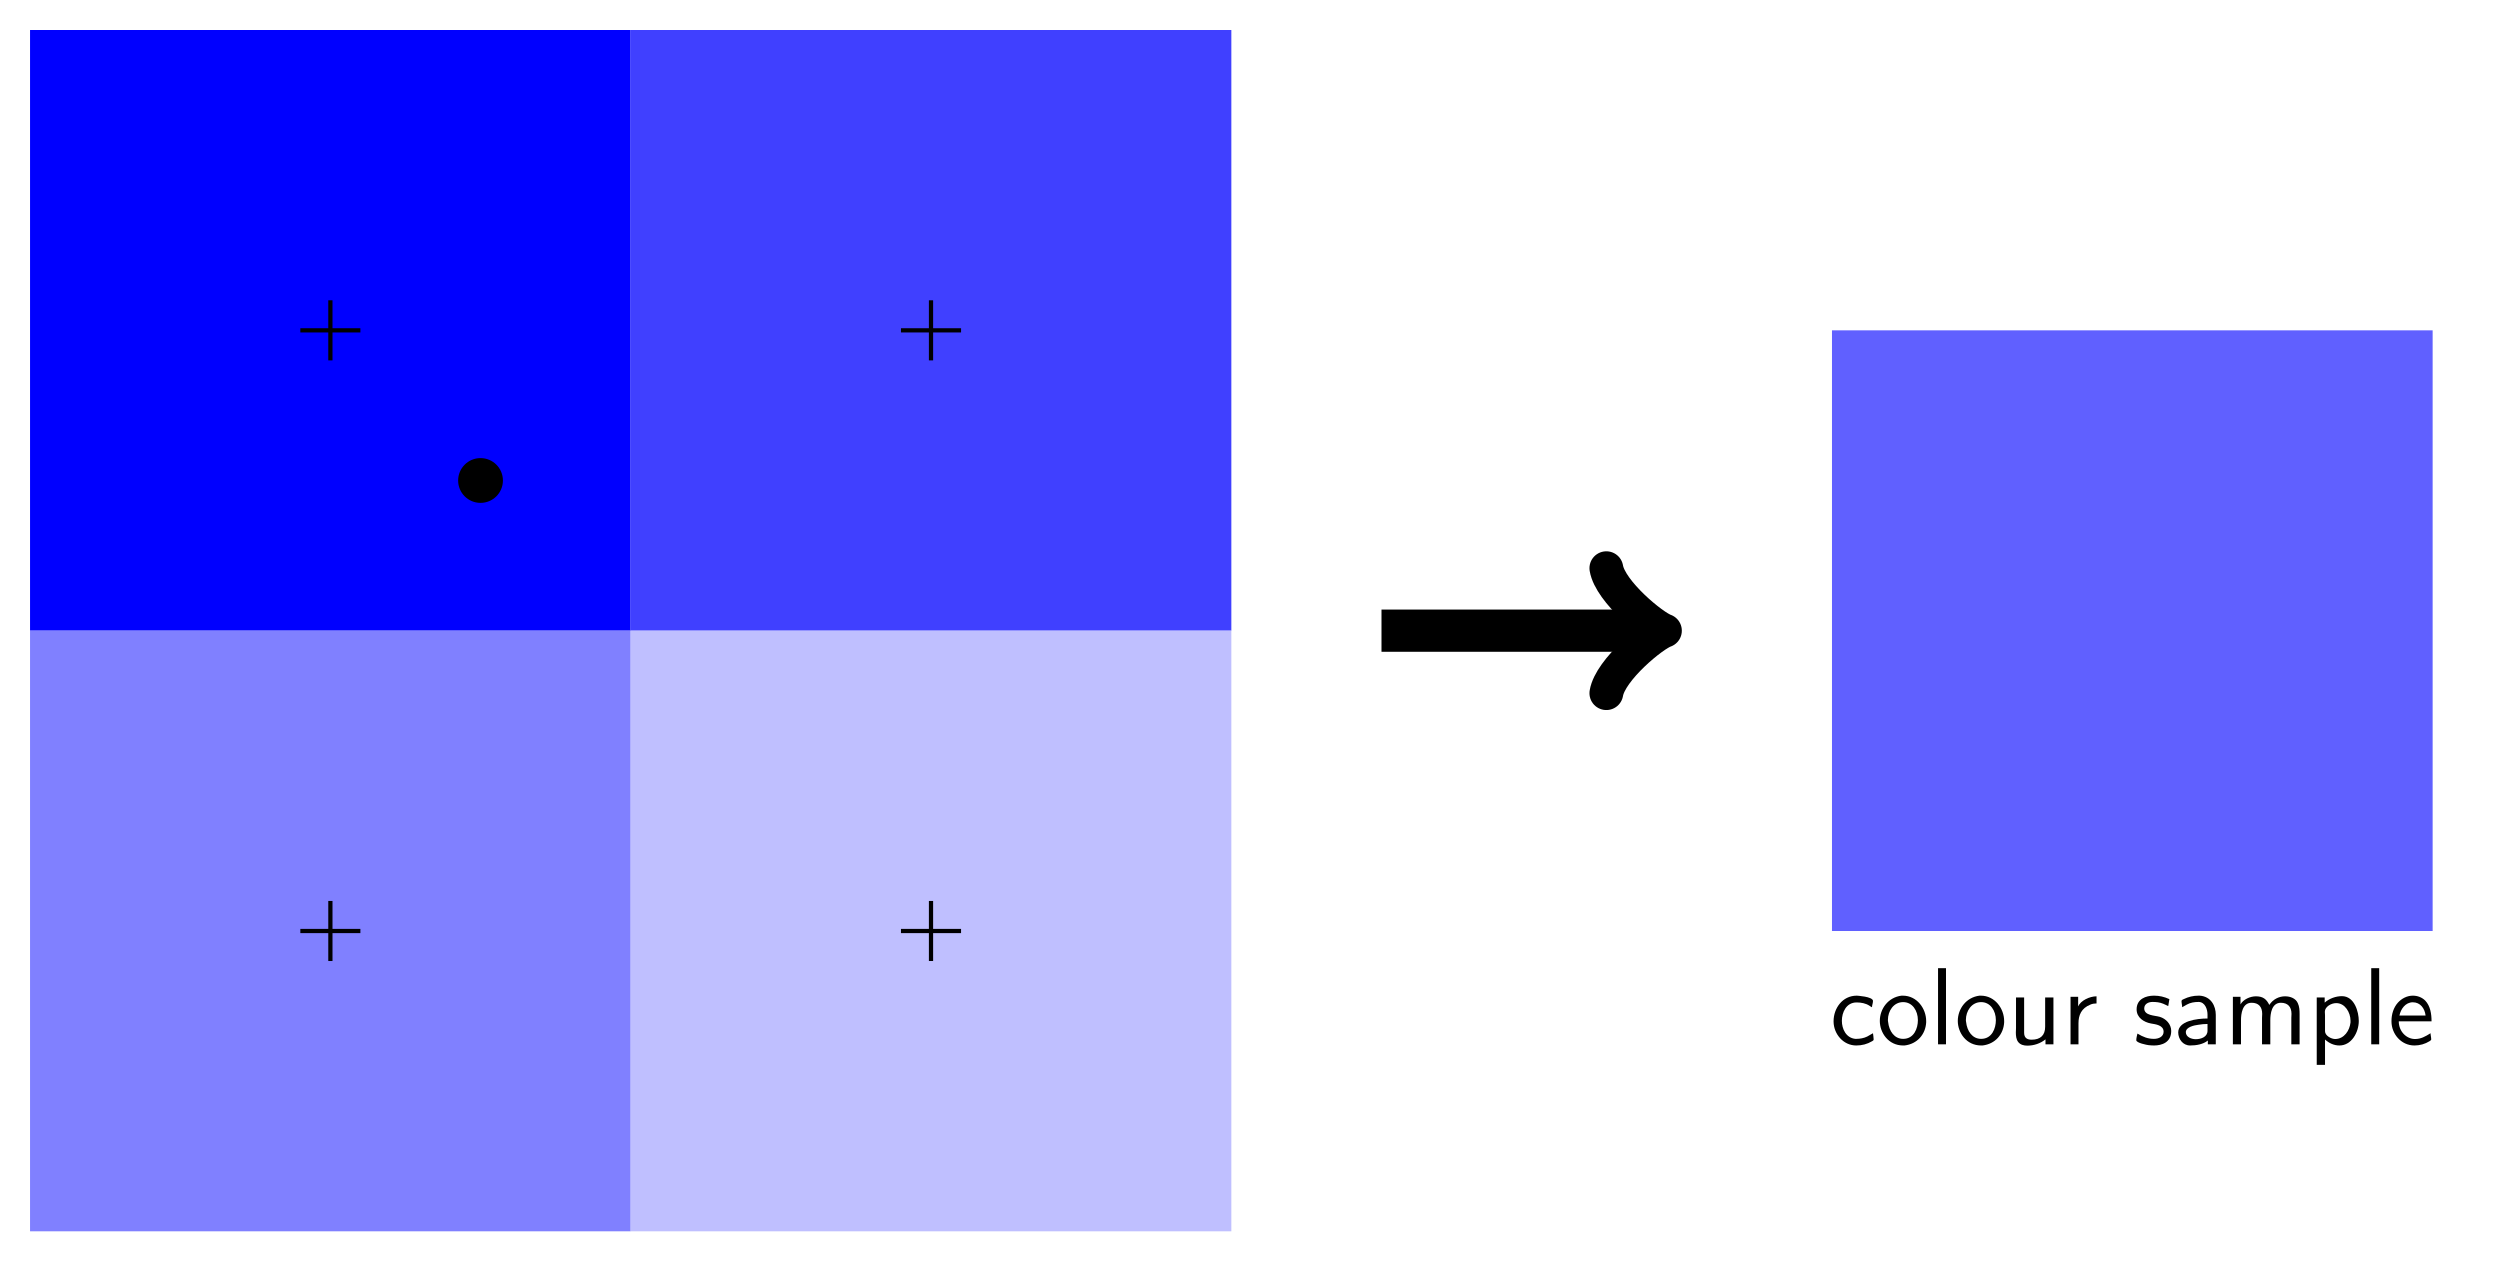
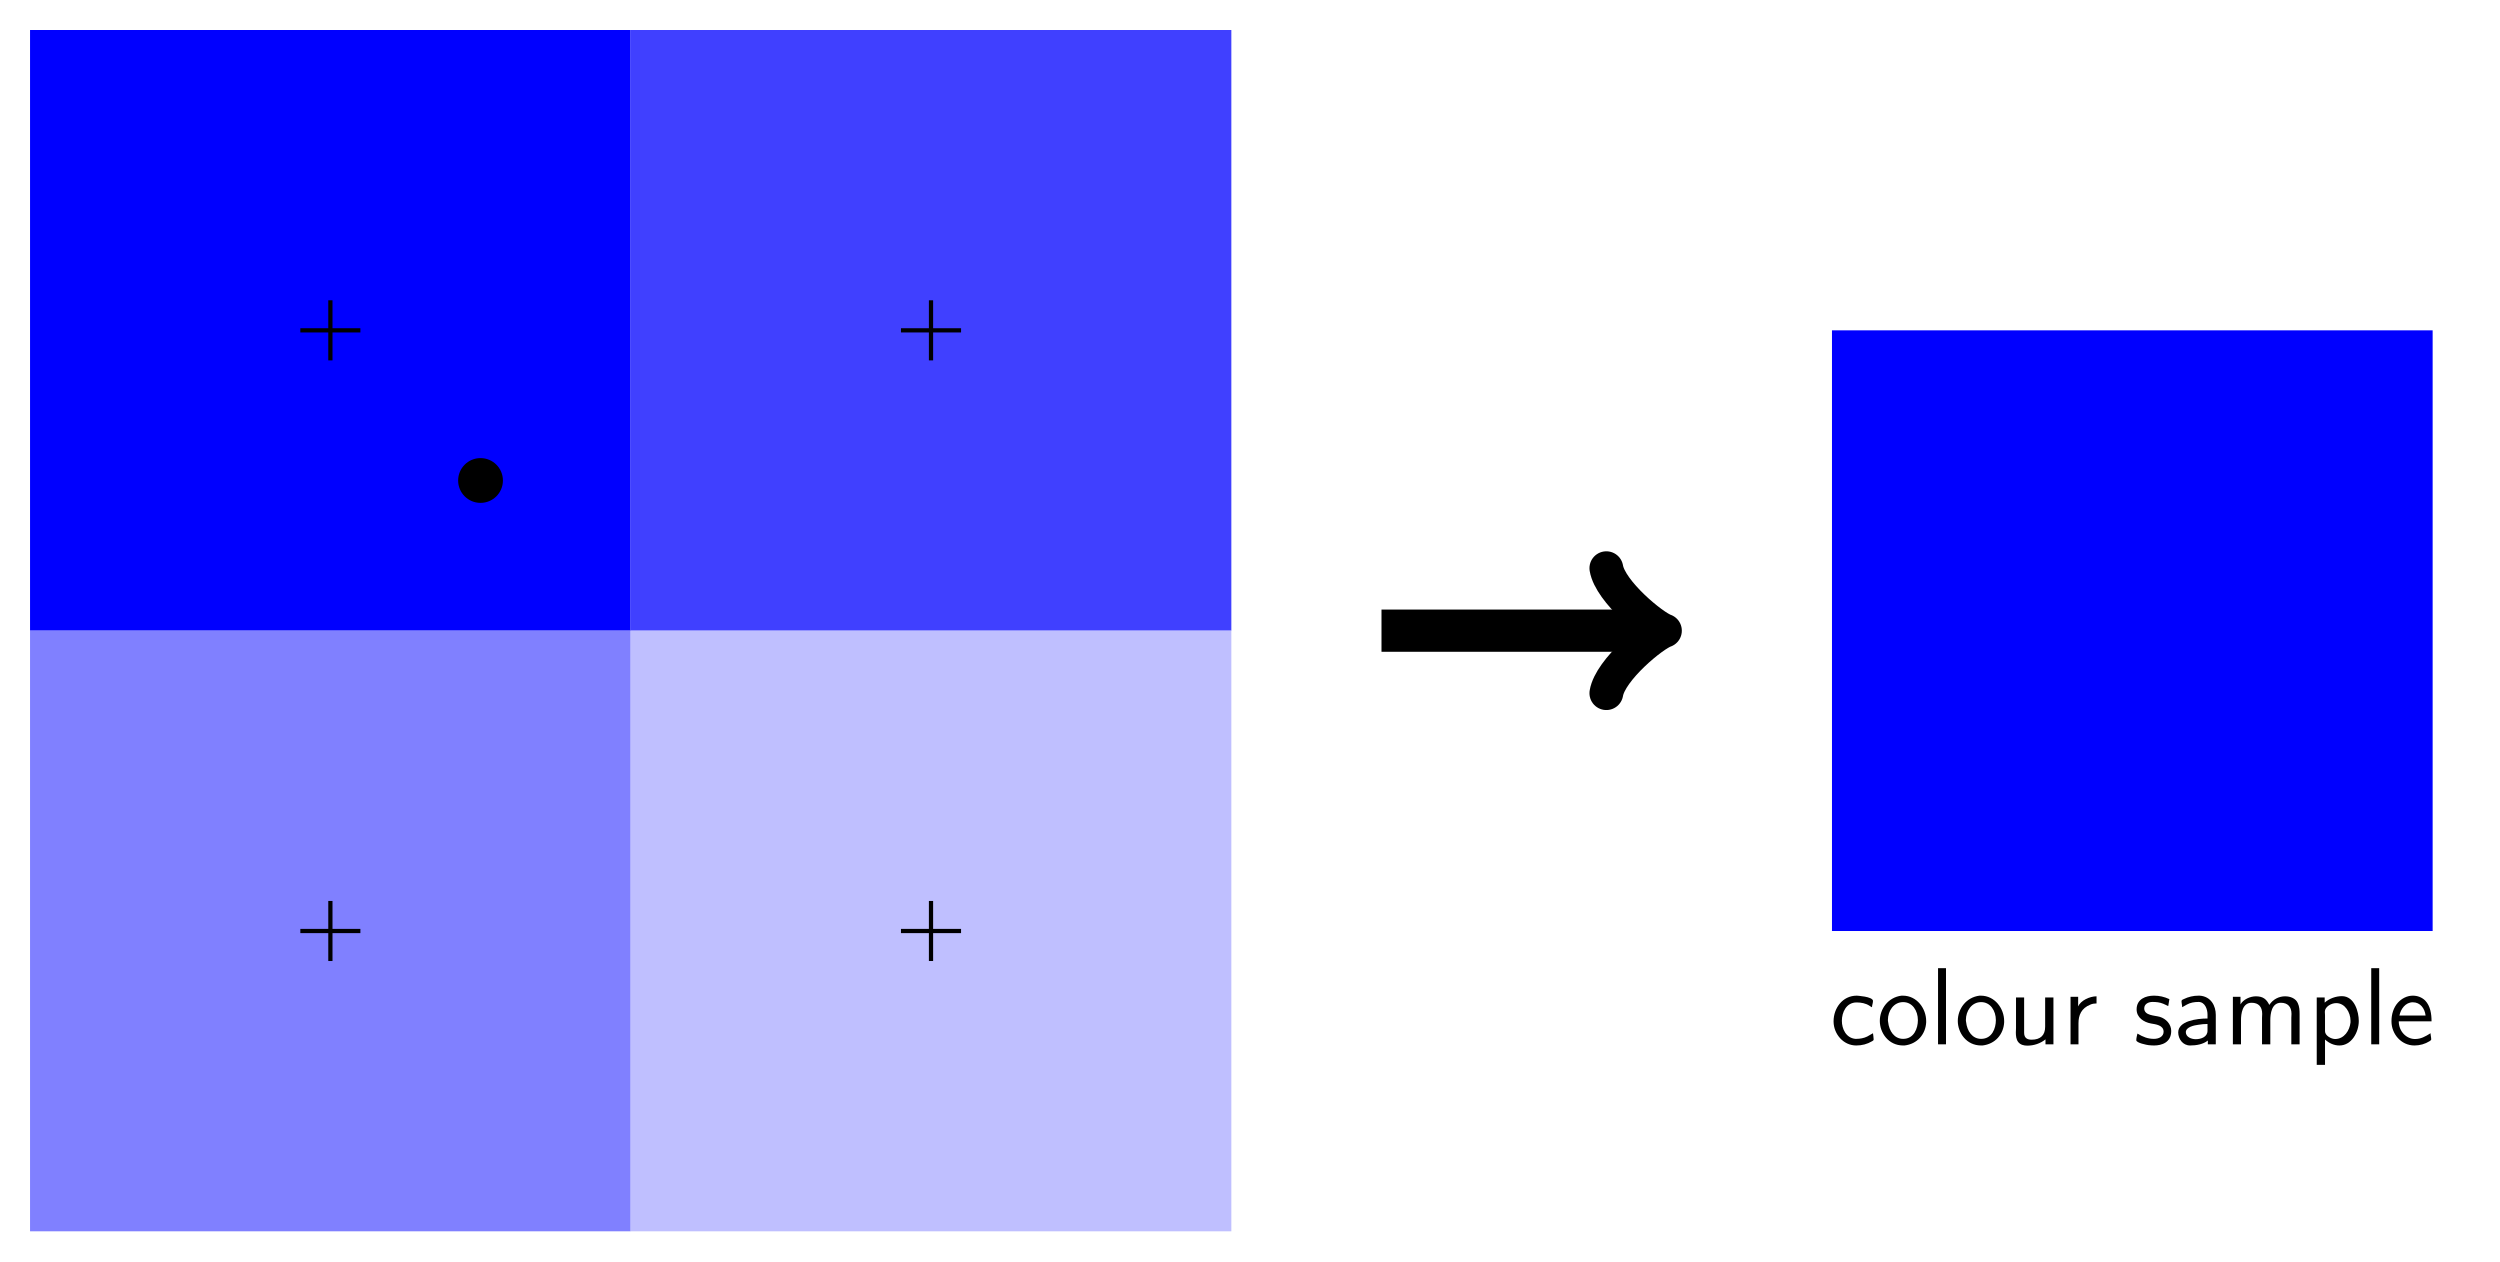
<svg xmlns="http://www.w3.org/2000/svg" xmlns:xlink="http://www.w3.org/1999/xlink" width="235.967pt" height="119.055pt" viewBox="0 0 235.967 119.055" version="1.1">
  <defs>
    <g>
      <symbol overflow="visible" id="glyph0-0">
        <path style="stroke:none;" d="" />
      </symbol>
      <symbol overflow="visible" id="glyph0-1">
        <path style="stroke:none;" d="M 4.078 -1.062 C 3.891 -0.969 3.719 -0.844 3.531 -0.75 C 3.219 -0.594 2.844 -0.531 2.5 -0.531 L 2.406 -0.531 C 1.531 -0.625 1.141 -1.469 1.141 -2.234 C 1.141 -3.047 1.562 -3.969 2.531 -3.969 C 2.953 -3.969 3.391 -3.891 3.75 -3.656 C 3.828 -3.609 3.891 -3.547 3.984 -3.516 C 3.984 -3.703 4.078 -3.906 4.078 -4.109 C 4.078 -4.531 2.531 -4.609 2.547 -4.609 C 1.188 -4.609 0.359 -3.406 0.359 -2.203 L 0.359 -2.141 C 0.375 -1 1.266 0.094 2.5 0.094 C 3.031 0.094 3.531 -0.031 4 -0.312 C 4.062 -0.359 4.141 -0.375 4.141 -0.484 C 4.141 -0.672 4.094 -0.875 4.078 -1.062 Z M 4.078 -1.062 " />
      </symbol>
      <symbol overflow="visible" id="glyph0-2">
        <path style="stroke:none;" d="M 2.344 -4.609 C 1.094 -4.453 0.297 -3.375 0.297 -2.219 C 0.297 -1.109 1.109 0.094 2.5 0.094 L 2.625 0.094 C 3.844 -0.047 4.609 -0.969 4.672 -2.078 L 4.672 -2.219 C 4.672 -3.375 3.812 -4.609 2.469 -4.609 Z M 1.078 -2.141 C 1.062 -2.203 1.062 -2.266 1.062 -2.328 C 1.062 -3.156 1.594 -4 2.5 -4 C 3.375 -4 3.891 -3.188 3.891 -2.297 C 3.891 -1.531 3.531 -0.531 2.5 -0.531 C 1.672 -0.531 1.172 -1.25 1.078 -2.141 Z M 1.078 -2.141 " />
      </symbol>
      <symbol overflow="visible" id="glyph0-3">
        <path style="stroke:none;" d="M 0.812 -7.203 L 0.812 -0.016 L 1.562 -0.016 L 1.562 -7.203 Z M 0.812 -7.203 " />
      </symbol>
      <symbol overflow="visible" id="glyph0-4">
        <path style="stroke:none;" d="M 0.812 -4.438 L 0.812 -1.547 C 0.812 -1.422 0.797 -1.281 0.797 -1.141 C 0.797 -0.812 0.828 -0.469 1.031 -0.219 C 1.234 0.031 1.562 0.109 1.875 0.109 C 2.5 0.109 3.109 -0.094 3.594 -0.484 L 3.594 -0.016 L 4.344 -0.016 L 4.344 -4.438 L 3.562 -4.438 L 3.562 -1.672 C 3.562 -0.891 3.141 -0.453 2.281 -0.453 C 1.859 -0.453 1.578 -0.625 1.578 -1.109 L 1.578 -4.438 Z M 0.812 -4.438 " />
      </symbol>
      <symbol overflow="visible" id="glyph0-5">
        <path style="stroke:none;" d="M 1.531 -3.594 L 1.531 -4.5 L 0.812 -4.5 L 0.812 -0.016 L 1.562 -0.016 L 1.562 -2 C 1.562 -2.766 1.828 -3.422 2.688 -3.766 C 2.859 -3.844 3.062 -3.875 3.266 -3.875 L 3.266 -4.547 C 2.609 -4.547 1.766 -4.141 1.531 -3.594 Z M 1.531 -3.594 " />
      </symbol>
      <symbol overflow="visible" id="glyph0-6">
        <path style="stroke:none;" d="M 0.406 -1.031 C 0.359 -0.828 0.297 -0.594 0.297 -0.406 C 0.297 -0.141 1.328 0.047 1.453 0.062 C 1.609 0.078 1.781 0.094 1.969 0.094 C 2.703 0.094 3.594 -0.188 3.594 -1.281 C 3.594 -1.922 3.094 -2.438 2.516 -2.609 C 2.031 -2.75 1.047 -2.719 1.047 -3.406 C 1.047 -3.812 1.422 -4.016 1.828 -4.016 C 2.172 -4.016 2.516 -3.984 2.844 -3.844 C 3.016 -3.781 3.156 -3.688 3.312 -3.625 L 3.422 -4.281 C 2.938 -4.5 2.484 -4.609 1.969 -4.609 C 1.203 -4.609 0.328 -4.297 0.328 -3.312 C 0.328 -2.531 1.016 -2.109 1.672 -1.984 C 2.125 -1.906 2.875 -1.828 2.875 -1.203 C 2.875 -0.734 2.406 -0.531 1.969 -0.531 C 1.391 -0.531 0.953 -0.703 0.406 -1.031 Z M 0.406 -1.031 " />
      </symbol>
      <symbol overflow="visible" id="glyph0-7">
        <path style="stroke:none;" d="M 0.812 -3.516 C 0.969 -3.594 1.094 -3.688 1.25 -3.766 C 1.578 -3.953 1.969 -4.016 2.359 -4.016 C 2.953 -4.016 3.203 -3.344 3.203 -2.828 C 3.203 -2.703 3.203 -2.578 3.203 -2.453 C 2.188 -2.453 0.438 -2.219 0.438 -1.141 C 0.438 -0.516 0.875 0.094 1.562 0.094 C 2.141 0.094 2.797 -0.016 3.234 -0.375 L 3.234 -0.016 L 3.984 -0.016 L 3.984 -2.797 C 3.984 -3.625 3.547 -4.531 2.469 -4.609 L 2.359 -4.609 C 1.859 -4.609 1.406 -4.5 0.953 -4.281 C 0.875 -4.25 0.75 -4.203 0.75 -4.094 C 0.75 -3.891 0.812 -3.703 0.812 -3.516 Z M 3.203 -1.938 L 3.203 -1.297 C 3.203 -0.719 2.609 -0.5 2.094 -0.5 C 1.672 -0.5 1.156 -0.703 1.156 -1.172 C 1.172 -1.656 1.953 -1.812 2.328 -1.859 C 2.609 -1.906 2.906 -1.938 3.203 -1.938 Z M 3.203 -1.938 " />
      </symbol>
      <symbol overflow="visible" id="glyph0-8">
        <path style="stroke:none;" d="M 1.531 -3.781 L 1.531 -4.5 L 0.812 -4.5 L 0.812 -0.016 L 1.578 -0.016 L 1.578 -2.281 C 1.578 -2.906 1.703 -3.938 2.578 -3.938 C 3.234 -3.938 3.578 -3.562 3.578 -2.891 C 3.578 -2.766 3.562 -2.641 3.562 -2.516 L 3.562 -0.016 L 4.344 -0.016 L 4.344 -2.281 C 4.344 -2.906 4.469 -3.938 5.344 -3.938 C 5.984 -3.938 6.344 -3.562 6.344 -2.891 C 6.344 -2.766 6.328 -2.641 6.328 -2.516 L 6.328 -0.016 L 7.109 -0.016 L 7.109 -2.859 C 7.109 -3.219 7.094 -3.578 6.938 -3.906 C 6.734 -4.359 6.234 -4.547 5.734 -4.547 C 5.156 -4.547 4.594 -4.266 4.25 -3.734 C 4 -4.234 3.703 -4.547 2.984 -4.547 C 2.438 -4.547 1.781 -4.25 1.531 -3.781 Z M 1.531 -3.781 " />
      </symbol>
      <symbol overflow="visible" id="glyph0-9">
        <path style="stroke:none;" d="M 1.562 -3.953 L 1.562 -4.438 L 0.812 -4.438 L 0.812 1.922 L 1.594 1.922 L 1.594 -0.469 C 1.969 -0.125 2.438 0.094 2.953 0.094 C 4.109 0.094 4.781 -1.172 4.781 -2.219 C 4.781 -3.078 4.375 -4.562 3.188 -4.562 C 2.625 -4.562 2 -4.344 1.562 -3.953 Z M 4 -2.078 C 3.922 -1.328 3.406 -0.516 2.547 -0.516 C 2.188 -0.516 1.594 -0.828 1.594 -1.25 L 1.594 -2.75 C 1.594 -2.859 1.578 -2.984 1.578 -3.094 C 1.578 -3.547 2.156 -3.906 2.656 -3.906 C 3.484 -3.906 4 -3.016 4 -2.25 C 4 -2.188 4 -2.141 4 -2.078 Z M 4 -2.078 " />
      </symbol>
      <symbol overflow="visible" id="glyph0-10">
        <path style="stroke:none;" d="M 4.031 -1.062 C 3.531 -0.75 3.125 -0.516 2.562 -0.516 C 1.781 -0.516 1.031 -1.203 1.031 -2.188 L 4.125 -2.188 C 4.125 -2.875 4.016 -3.625 3.531 -4.141 C 3.219 -4.453 2.797 -4.609 2.359 -4.609 C 1.812 -4.609 1.312 -4.344 0.953 -3.953 C 0.531 -3.484 0.344 -2.844 0.344 -2.219 L 0.344 -2.172 C 0.344 -1 1.25 0.094 2.516 0.094 C 3.016 0.094 3.516 -0.047 3.938 -0.312 C 4 -0.375 4.094 -0.391 4.094 -0.484 C 4.094 -0.672 4.031 -0.875 4.031 -1.062 Z M 1.094 -2.734 C 1.219 -3.344 1.656 -3.984 2.359 -3.984 C 3.062 -3.984 3.484 -3.406 3.562 -2.734 Z M 1.094 -2.734 " />
      </symbol>
    </g>
  </defs>
  <g id="surface1">
    <path style=" stroke:none;fill-rule:nonzero;fill:rgb(0%,0%,100%);fill-opacity:1;" d="M 2.836 59.527 L 2.836 2.832 L 59.527 2.832 L 59.527 59.527 Z M 2.836 59.527 " />
    <path style=" stroke:none;fill-rule:nonzero;fill:rgb(25%,25%,100%);fill-opacity:1;" d="M 59.527 59.527 L 59.527 2.832 L 116.223 2.832 L 116.223 59.527 Z M 59.527 59.527 " />
    <path style=" stroke:none;fill-rule:nonzero;fill:rgb(50%,50%,100%);fill-opacity:1;" d="M 2.836 116.219 L 2.836 59.527 L 59.527 59.527 L 59.527 116.219 Z M 2.836 116.219 " />
    <path style=" stroke:none;fill-rule:nonzero;fill:rgb(75%,75%,100%);fill-opacity:1;" d="M 59.527 116.219 L 59.527 59.527 L 116.223 59.527 L 116.223 116.219 Z M 59.527 116.219 " />
    <path style="fill:none;stroke-width:3.985;stroke-linecap:butt;stroke-linejoin:miter;stroke:rgb(0%,0%,0%);stroke-opacity:1;stroke-miterlimit:10;" d="M 127.56 56.693 L 153.208 56.693 " transform="matrix(1,0,0,-1,2.835,116.22)" />
    <path style="fill:none;stroke-width:3.188;stroke-linecap:round;stroke-linejoin:round;stroke:rgb(0%,0%,0%);stroke-opacity:1;stroke-miterlimit:10;" d="M -4.425 5.897 C -4.054 3.687 0 0.37 1.106 -0.001 C 0 -0.368 -4.054 -3.685 -4.425 -5.899 " transform="matrix(1,0,0,-1,156.0425,59.52638)" />
-     <path style=" stroke:none;fill-rule:nonzero;fill:rgb(37.5%,37.5%,100%);fill-opacity:1;" d="M 172.914 87.875 L 172.914 31.18 L 229.609 31.18 L 229.609 87.875 Z M 172.914 87.875 " />
+     <path style=" stroke:none;fill-rule:nonzero;fill:rgb(0%,0%,100%);fill-opacity:1;" d="M 172.914 87.875 L 172.914 31.18 L 229.609 31.18 L 229.609 87.875 Z M 172.914 87.875 " />
    <g style="fill:rgb(0%,0%,0%);fill-opacity:1;">
      <use xlink:href="#glyph0-1" x="172.707" y="98.586" />
      <use xlink:href="#glyph0-2" x="177.133" y="98.586" />
      <use xlink:href="#glyph0-3" x="182.114" y="98.586" />
      <use xlink:href="#glyph0-2" x="184.493" y="98.586" />
      <use xlink:href="#glyph0-4" x="189.473" y="98.586" />
      <use xlink:href="#glyph0-5" x="194.619" y="98.586" />
    </g>
    <g style="fill:rgb(0%,0%,0%);fill-opacity:1;">
      <use xlink:href="#glyph0-6" x="201.34" y="98.586" />
      <use xlink:href="#glyph0-7" x="205.157" y="98.586" />
      <use xlink:href="#glyph0-8" x="209.943" y="98.586" />
      <use xlink:href="#glyph0-9" x="217.857" y="98.586" />
      <use xlink:href="#glyph0-3" x="223.002" y="98.586" />
      <use xlink:href="#glyph0-10" x="225.381" y="98.586" />
    </g>
    <path style="fill:none;stroke-width:0.399;stroke-linecap:butt;stroke-linejoin:miter;stroke:rgb(0%,0%,0%);stroke-opacity:1;stroke-miterlimit:10;" d="M 25.513 85.04 L 31.181 85.04 M 28.349 82.204 L 28.349 87.876 " transform="matrix(1,0,0,-1,2.835,116.22)" />
    <path style="fill:none;stroke-width:0.399;stroke-linecap:butt;stroke-linejoin:miter;stroke:rgb(0%,0%,0%);stroke-opacity:1;stroke-miterlimit:10;" d="M 82.204 85.04 L 87.876 85.04 M 85.04 82.204 L 85.04 87.876 " transform="matrix(1,0,0,-1,2.835,116.22)" />
    <path style="fill:none;stroke-width:0.399;stroke-linecap:butt;stroke-linejoin:miter;stroke:rgb(0%,0%,0%);stroke-opacity:1;stroke-miterlimit:10;" d="M 25.513 28.345 L 31.181 28.345 M 28.349 25.513 L 28.349 31.181 " transform="matrix(1,0,0,-1,2.835,116.22)" />
    <path style="fill:none;stroke-width:0.399;stroke-linecap:butt;stroke-linejoin:miter;stroke:rgb(0%,0%,0%);stroke-opacity:1;stroke-miterlimit:10;" d="M 82.204 28.345 L 87.876 28.345 M 85.04 25.513 L 85.04 31.181 " transform="matrix(1,0,0,-1,2.835,116.22)" />
    <path style=" stroke:none;fill-rule:nonzero;fill:rgb(0%,0%,0%);fill-opacity:1;" d="M 47.469 45.352 C 47.469 44.188 46.523 43.238 45.355 43.238 C 44.188 43.238 43.242 44.188 43.242 45.352 C 43.242 46.52 44.188 47.465 45.355 47.465 C 46.523 47.465 47.469 46.52 47.469 45.352 Z M 47.469 45.352 " />
  </g>
</svg>
